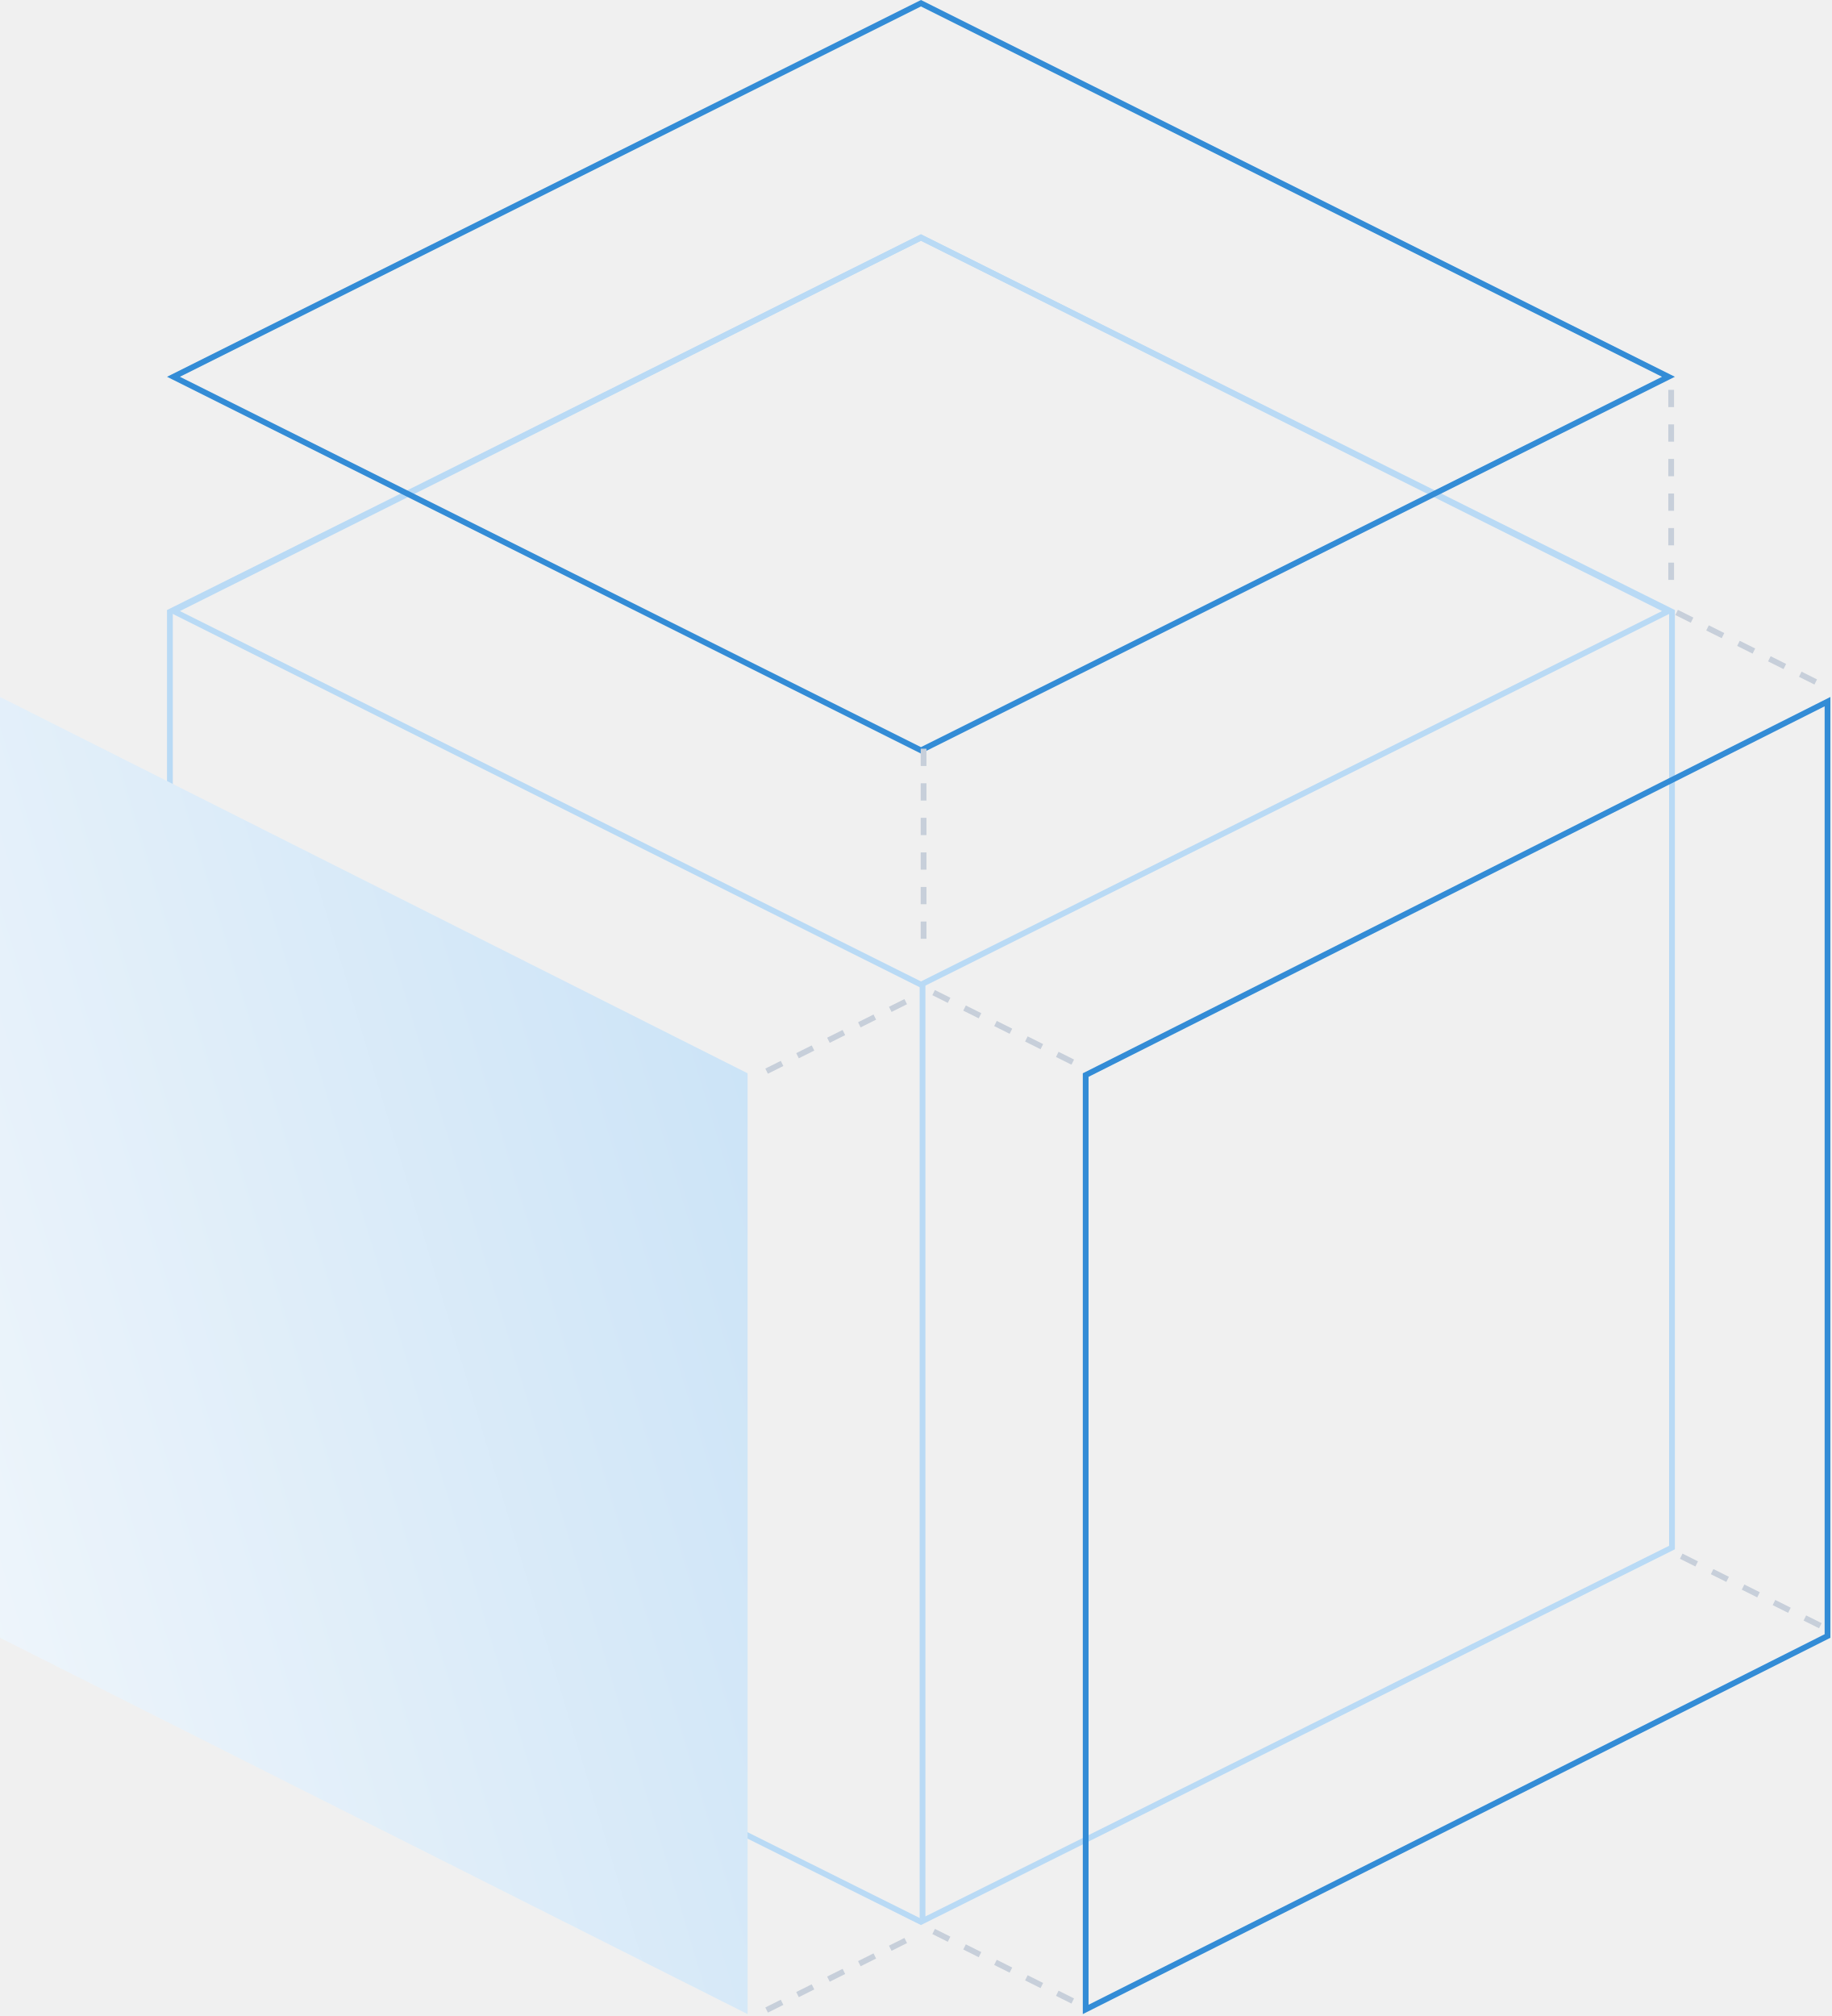
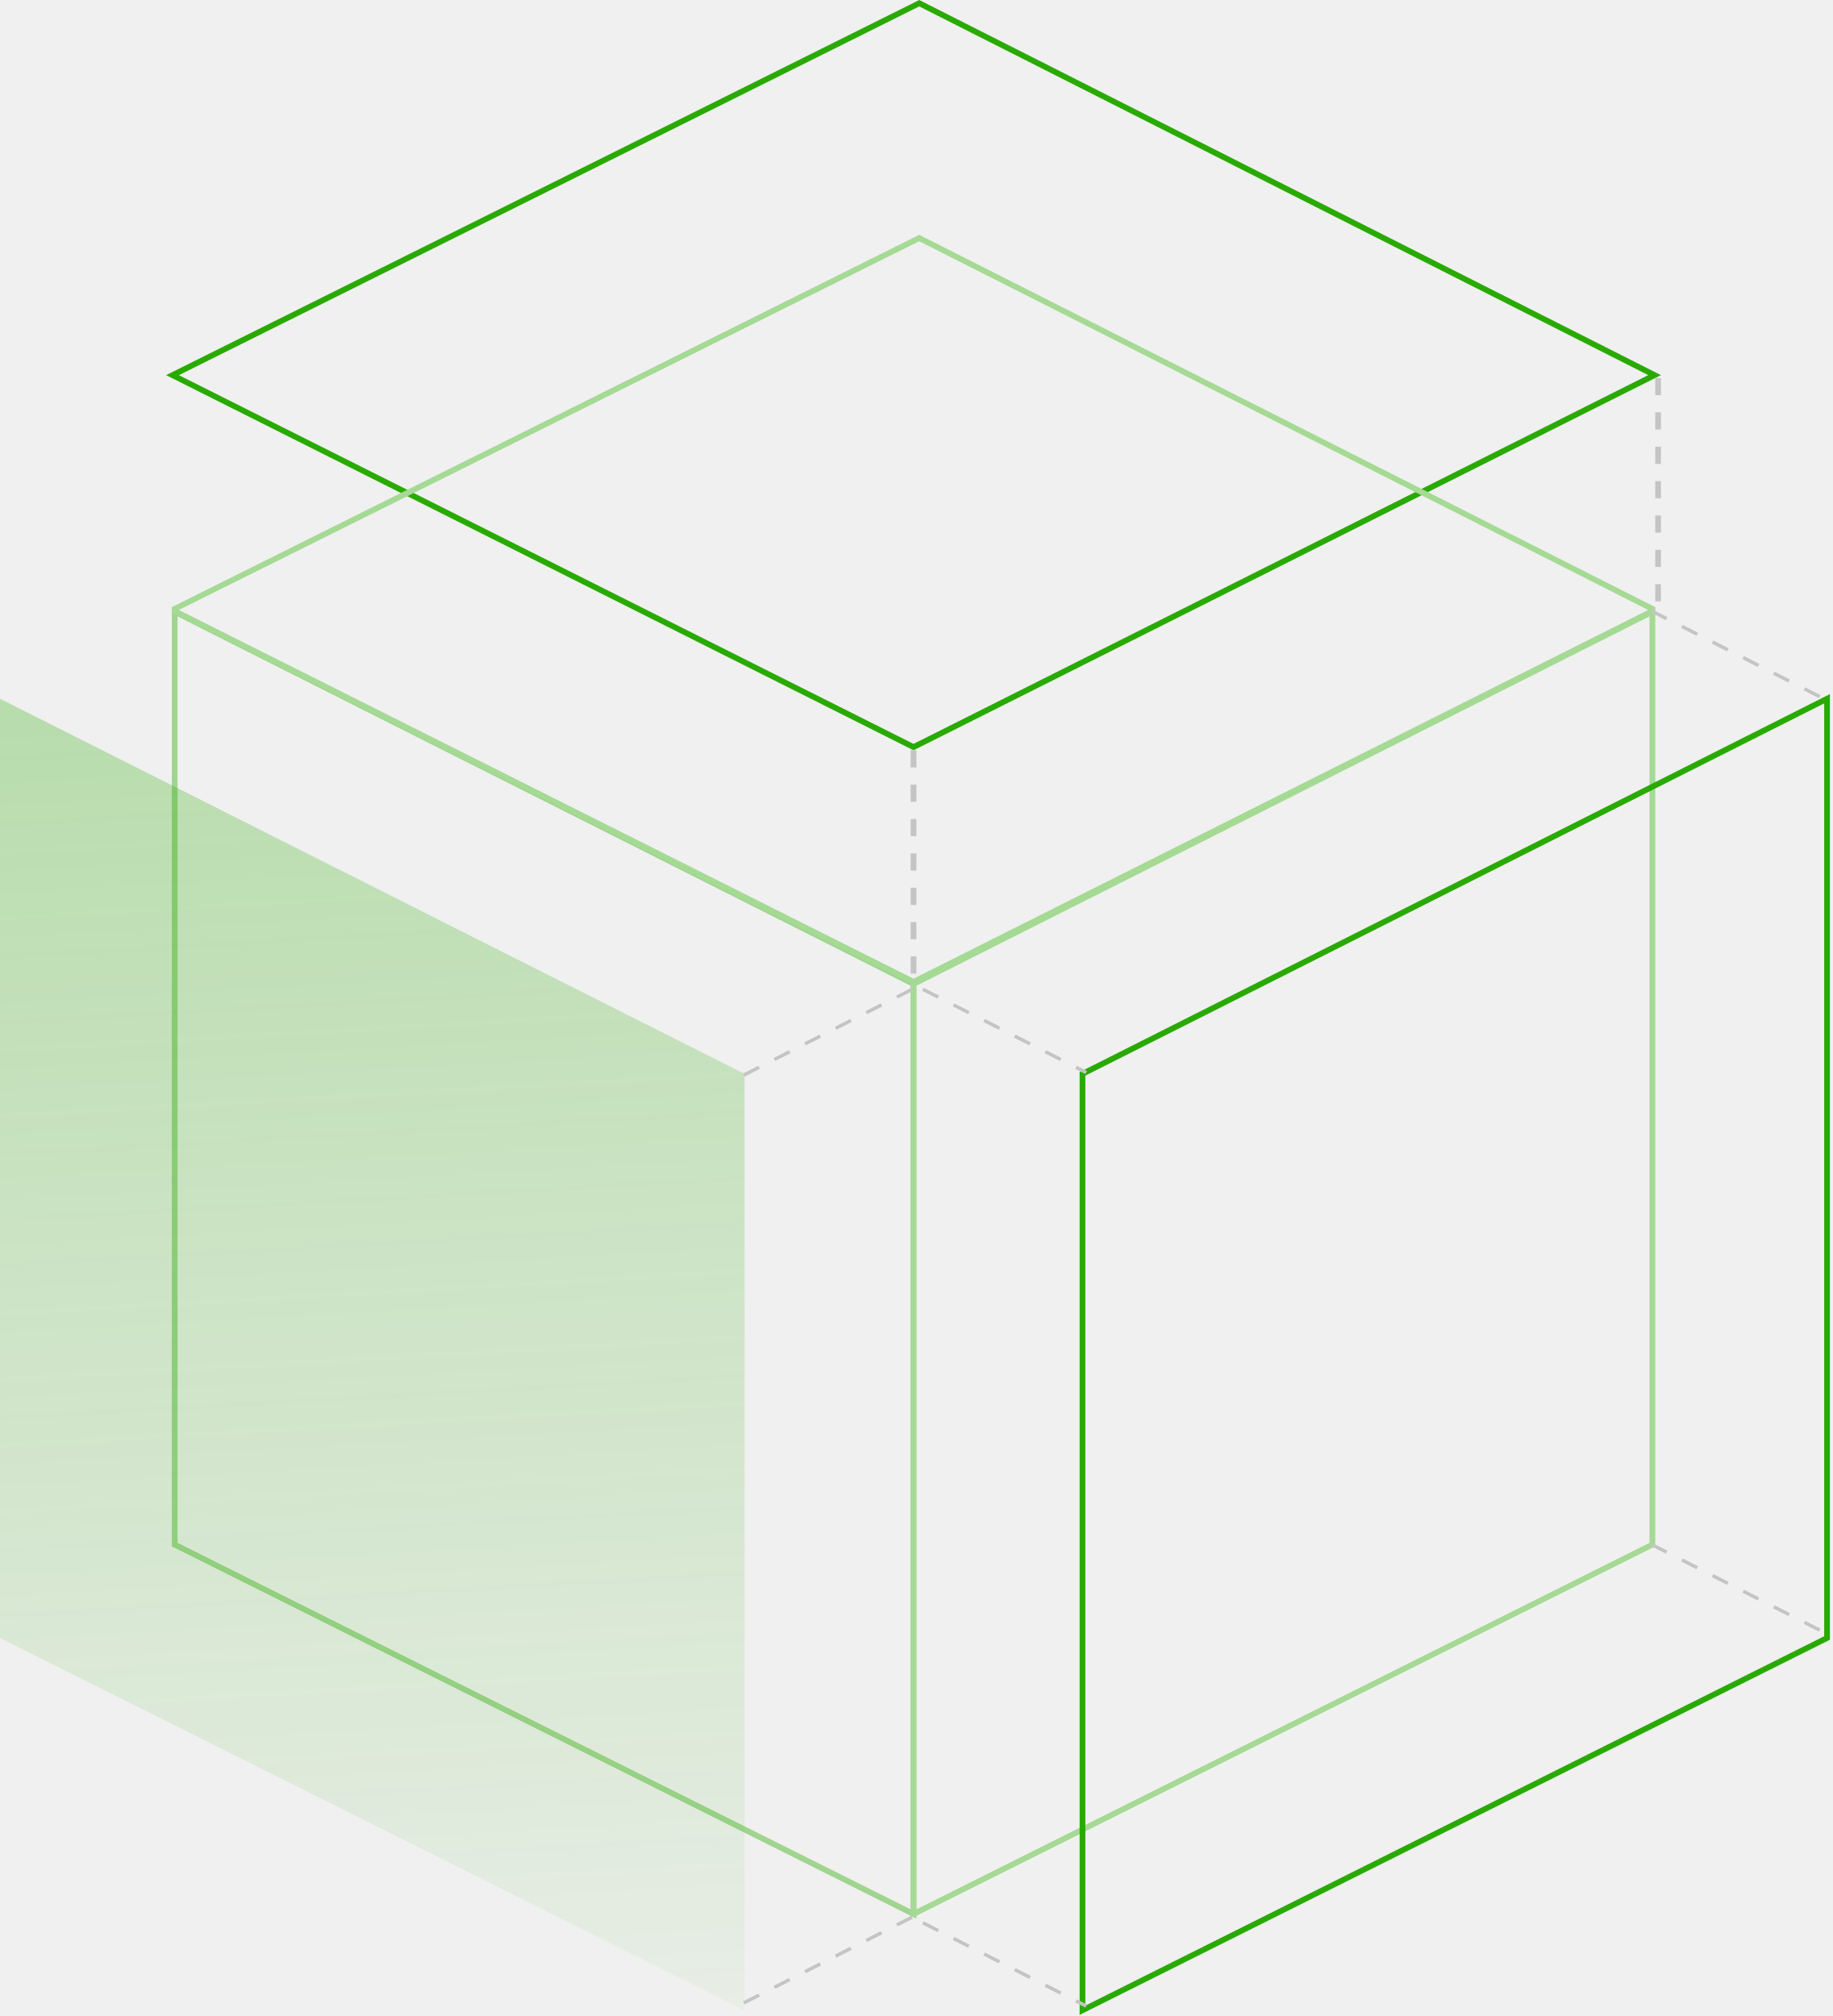
- <svg xmlns="http://www.w3.org/2000/svg" width="318px" height="350px" viewBox="0 0 318 350" version="1.1">
+ <svg xmlns="http://www.w3.org/2000/svg" width="320" height="352" viewBox="0 0 320 352" fill="none">
+   <path opacity="0.4" d="M30.5 269.691V106.812L159.5 171.808V334.191L30.5 269.691Z" stroke="#29AA00" />
+   <path d="M288.5 269.691V106.812L159.5 171.808V334.191L288.5 269.691Z" stroke="#A5DA94" stroke-linejoin="bevel" />
+   <path d="M0 122L130 187.5V351L0 286V122Z" fill="url(#paint0_linear_1_28)" />
+   <path d="M319 122L189 187.5V351L319 286V122Z" stroke="#29AA00" />
+   <path d="M30.118 65.502L160.498 0.559L288.889 65.498L159.5 130.441L30.118 65.502Z" stroke="#29AA00" />
+   <mask id="path-6-inside-1_1_28" fill="white">
+     <path d="M160.5 41L289 106V107.002L159.5 172L30 107.002V106L160.5 41Z" />
+   </mask>
+   <path d="M160.5 41L160.951 40.108L160.054 40.105L160.5 41ZM289 106H290L289.451 105.108L289 106ZM159.5 172L159.051 172.894H159.949L159.5 172ZM30 106L29.554 105.105C29.215 105.274 29 105.621 29 106H30ZM30 107.002H29L29.551 107.896L30 107.002ZM289 107.002L289.449 107.896L290 107.002H289ZM160.049 41.892L288.549 106.892L289.451 105.108L160.951 40.108L160.049 41.892ZM30.446 106.895L160.946 41.895L160.054 40.105L29.554 105.105L30.446 106.895ZM159.949 171.106L30.449 106.108L29.551 107.896L159.051 172.894L159.949 171.106ZM31 107.002V106H29V107.002H31ZM288 106V107.002H290V106H288ZM288.551 106.108L159.051 171.106L159.949 172.894L289.449 107.896L288.551 106.108Z" fill="#A5DA94" mask="url(#path-6-inside-1_1_28)" />
+   <line x1="159.5" y1="131" x2="159.5" y2="171" stroke="#C4C4C4" stroke-dasharray="3 3" />
+   <line x1="289.5" y1="66" x2="289.5" y2="106" stroke="#C4C4C4" stroke-dasharray="3 3" />
+   <line x1="288.316" y1="106.653" x2="317.719" y2="121.634" stroke="#C4C4C4" stroke-width="0.6" stroke-dasharray="3 3" />
+   <line x1="288.316" y1="269.653" x2="317.719" y2="284.634" stroke="#C4C4C4" stroke-width="0.6" stroke-dasharray="3 3" />
+   <line x1="161.136" y1="172.733" x2="189.648" y2="187.26" stroke="#C4C4C4" stroke-width="0.6" stroke-dasharray="3 3" />
+   <line x1="161.136" y1="335.733" x2="189.648" y2="350.26" stroke="#C4C4C4" stroke-width="0.6" stroke-dasharray="3 3" />
+   <line y1="-0.3" x2="33" y2="-0.3" transform="matrix(-0.891007 0.453991 0.453991 0.891007 159.402 173)" stroke="#C4C4C4" stroke-width="0.6" stroke-dasharray="3 3" />
+   <line y1="-0.3" x2="33" y2="-0.3" transform="matrix(-0.891007 0.453991 0.453991 0.891007 159.402 335)" stroke="#C4C4C4" stroke-width="0.6" stroke-dasharray="3 3" />
  <defs>
-     <linearGradient x1="-83.235%" y1="106.401%" x2="140.023%" y2="-13.203%" id="linearGradient-1">
-       <stop stop-color="#F8FAFC" offset="0%" />
-       <stop stop-color="#F8FAFC" offset="21.797%" />
-       <stop stop-color="#BBDBF5" offset="100%" />
-       <stop stop-color="#B9DAF5" offset="100%" />
+     <linearGradient id="paint0_linear_1_28" x1="65" y1="122" x2="80.5" y2="395" gradientUnits="userSpaceOnUse">
+       <stop stop-color="#29AA00" stop-opacity="0.28" />
+       <stop offset="1" stop-color="#29AA00" stop-opacity="0" />
    </linearGradient>
  </defs>
-   <g id="Page-1" stroke="none" stroke-width="1" fill="none" fill-rule="evenodd">
-     <g id="04-docs-start-copy-3" transform="translate(-714, -205)">
-       <g id="Group-2" transform="translate(714, 205)">
-         <path d="M159.9,41.236 L29.5,106.216 L29.5,268.672 L159.9,333.653 L290.3,268.672 L290.3,106.216 L159.9,41.236 Z" id="Rectangle-3-Copy" stroke="#B9DAF5" />
-         <polygon id="Rectangle-3-Copy-2" fill="url(#linearGradient-1)" points="129.8 186.335 129.8 349.671 0 284.336 0 121" />
-         <path d="M317.3,186.643 L188.5,121.811 L188.5,284.028 L317.3,348.859 L317.3,186.643 Z" id="Rectangle-3-Copy-4" stroke="#338CD6" transform="translate(252.9, 235.3354) scale(1, -1) translate(-252.9, -235.3354) " />
-         <path d="M159.9,41.236 L30.119,106.09 L159.9,170.944 L289.681,106.09 L159.9,41.236 Z" id="Rectangle-3" stroke="#B9DAF5" />
-         <path d="M159.9,0.559 L30.119,65.413 L159.9,130.267 L289.681,65.413 L159.9,0.559 Z" id="Rectangle-3-Copy-3" stroke="#338CD6" />
-         <path d="M160.175,170.953 L160.175,332.562" id="Line" stroke="#B9DAF5" stroke-linecap="square" fill-rule="nonzero" />
-         <path d="M160.358,130.485 L160.358,165.798" id="Line-2-Copy-3" stroke="#C7CFDA" stroke-linecap="square" stroke-dasharray="2,4" fill-rule="nonzero" />
-         <path d="M290.158,68.178 L290.158,103.492" id="Line-2-Copy-4" stroke="#C7CFDA" stroke-linecap="square" stroke-dasharray="2,4" fill-rule="nonzero" />
-         <path d="M133.55,185.742 L159.95,172.55" id="Line-2" stroke="#C7CFDA" stroke-linecap="square" stroke-dasharray="2,4" fill-rule="nonzero" />
-         <path d="M133.55,348.742 L159.95,335.55" id="Line-2-Copy" stroke="#C7CFDA" stroke-linecap="square" stroke-dasharray="2,4" fill-rule="nonzero" />
-         <path d="M292.35,283.587 L318.75,270.394" id="Line-2" stroke="#C7CFDA" stroke-linecap="square" stroke-dasharray="2,4" fill-rule="nonzero" transform="translate(305.55, 276.9907) scale(1, -1) translate(-305.55, -276.9907) " />
-         <path d="M162.55,348.742 L188.95,335.55" id="Line-2-Copy-2" stroke="#C7CFDA" stroke-linecap="square" stroke-dasharray="2,4" fill-rule="nonzero" transform="translate(175.75, 342.146) scale(1, -1) translate(-175.75, -342.146) " />
-         <path d="M291.55,119.742 L317.95,106.55" id="Line-2-Copy" stroke="#C7CFDA" stroke-linecap="square" stroke-dasharray="2,4" fill-rule="nonzero" transform="translate(304.75, 113.146) scale(1, -1) translate(-304.75, -113.146) " />
-         <path d="M162.55,185.742 L188.95,172.55" id="Line-2-Copy-5" stroke="#C7CFDA" stroke-linecap="square" stroke-dasharray="2,4" fill-rule="nonzero" transform="translate(175.75, 179.146) scale(1, -1) translate(-175.75, -179.146) " />
-       </g>
-     </g>
-   </g>
</svg>
